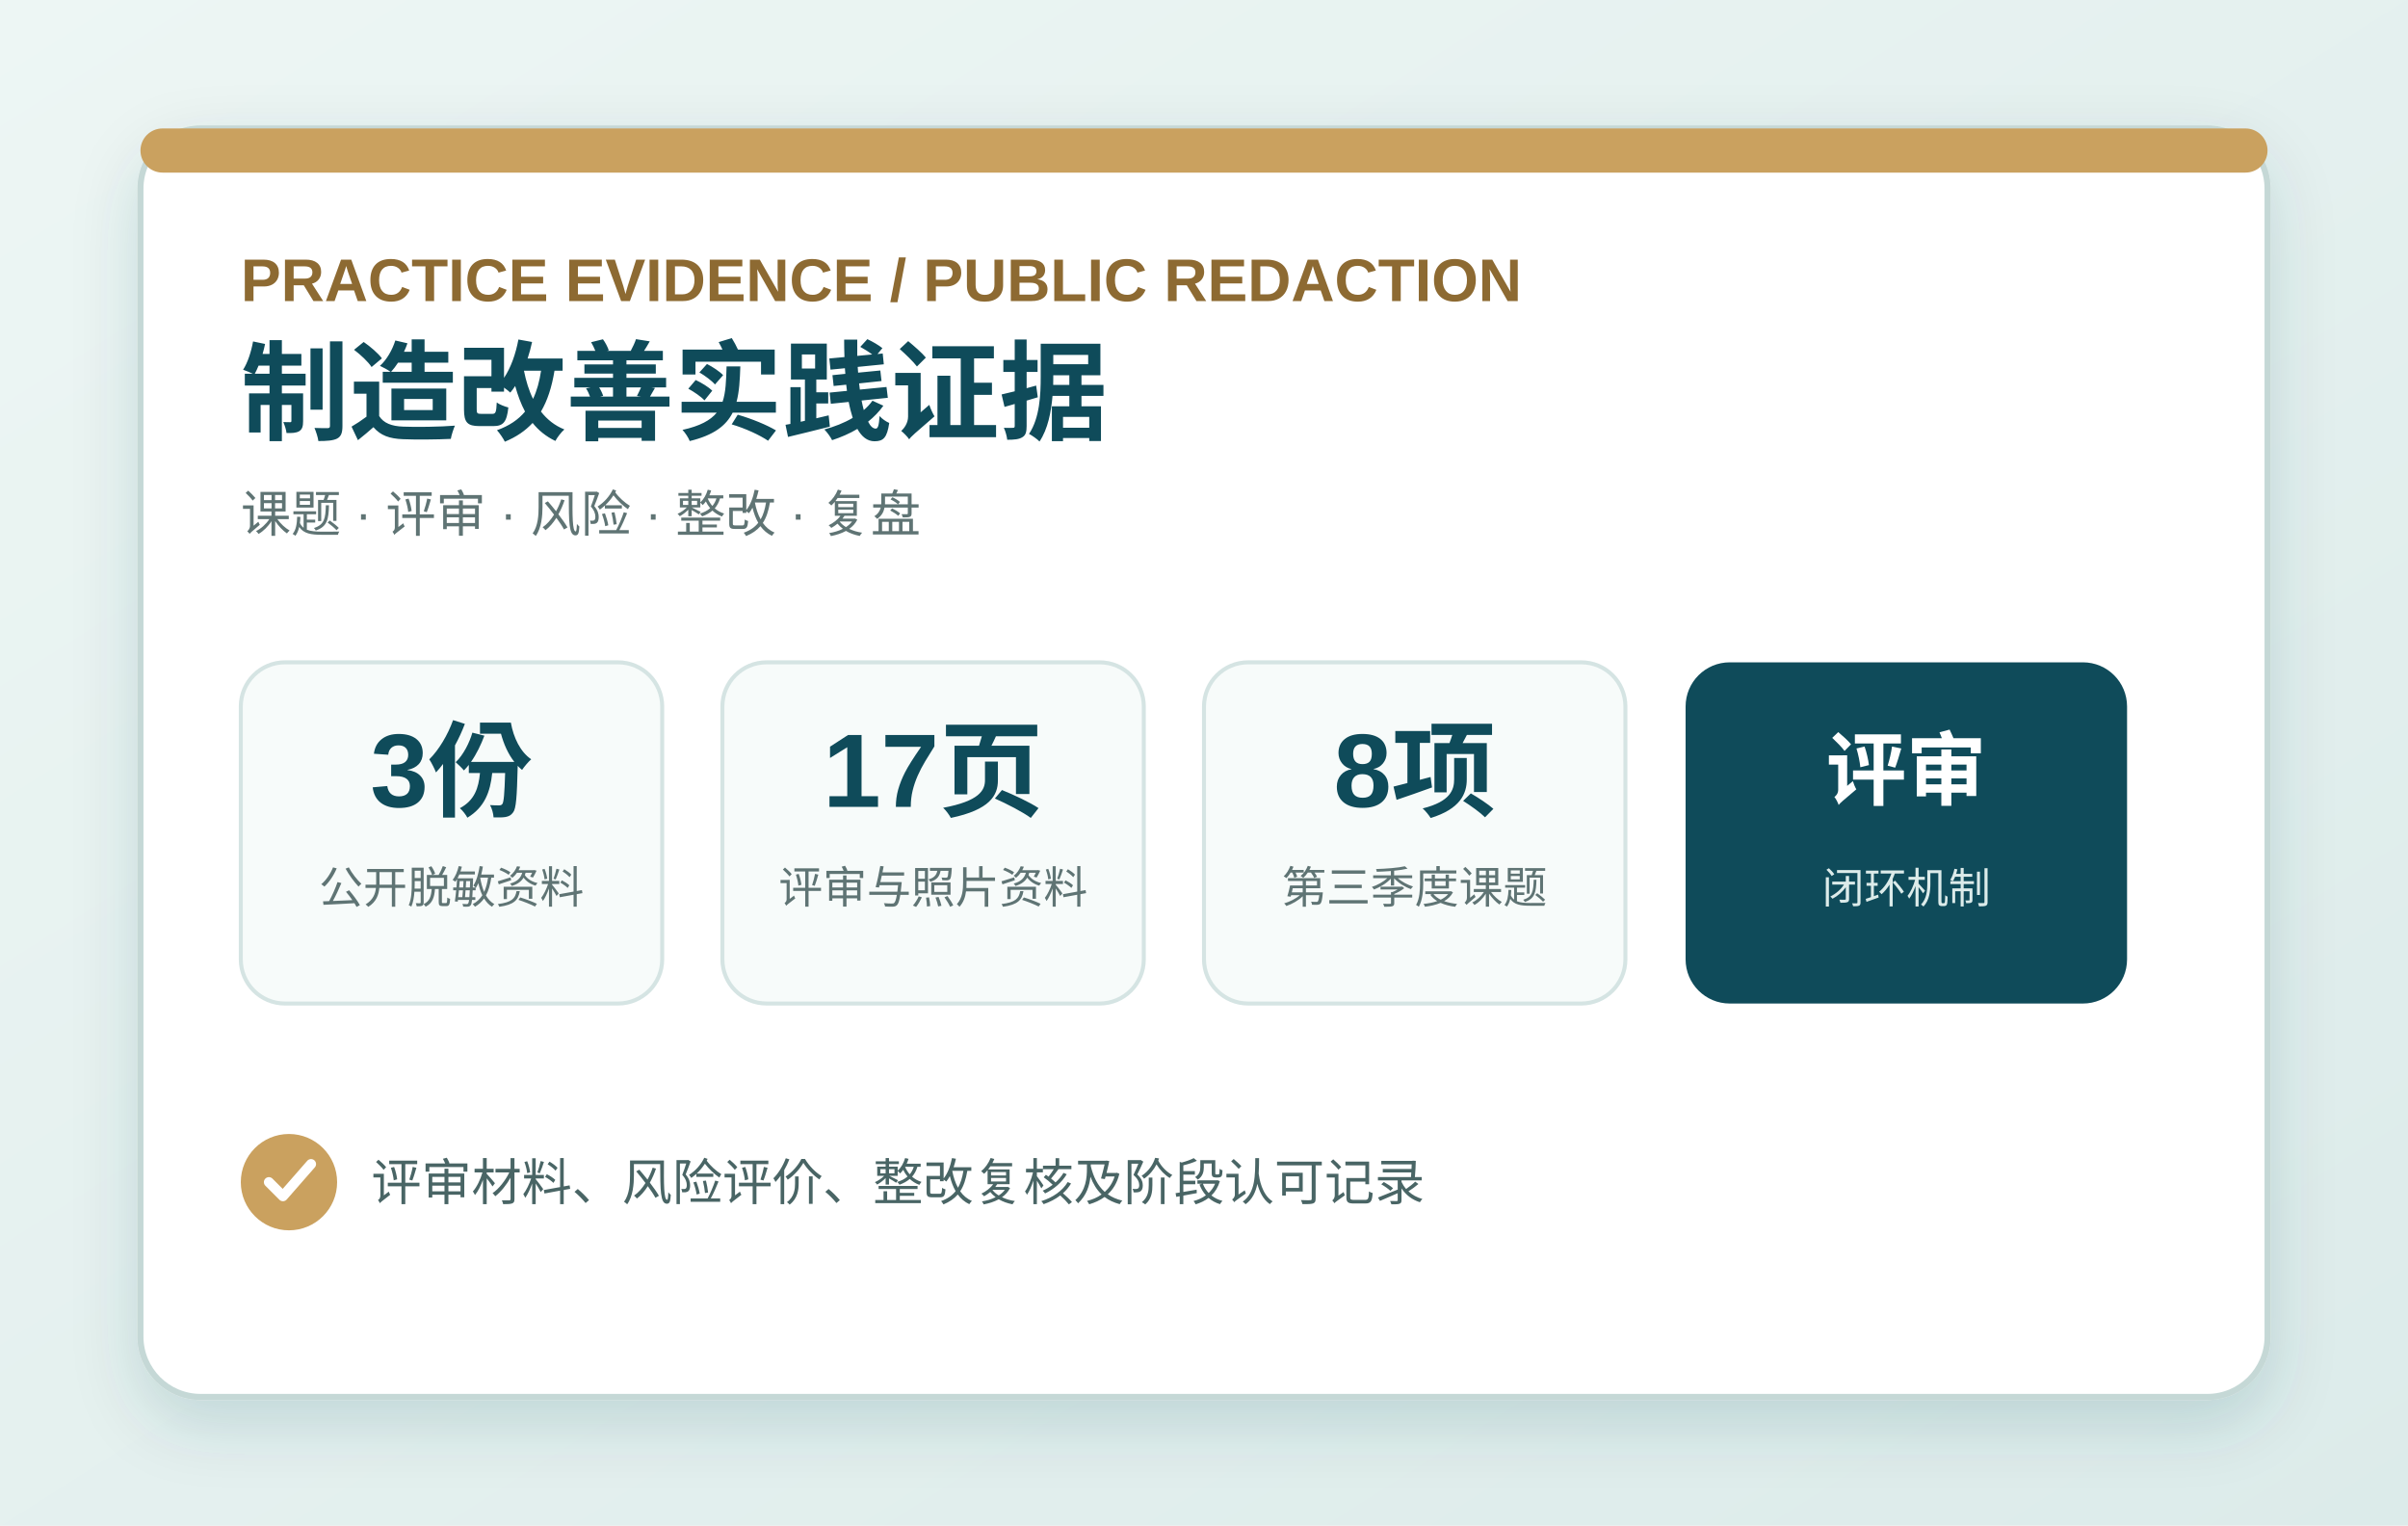
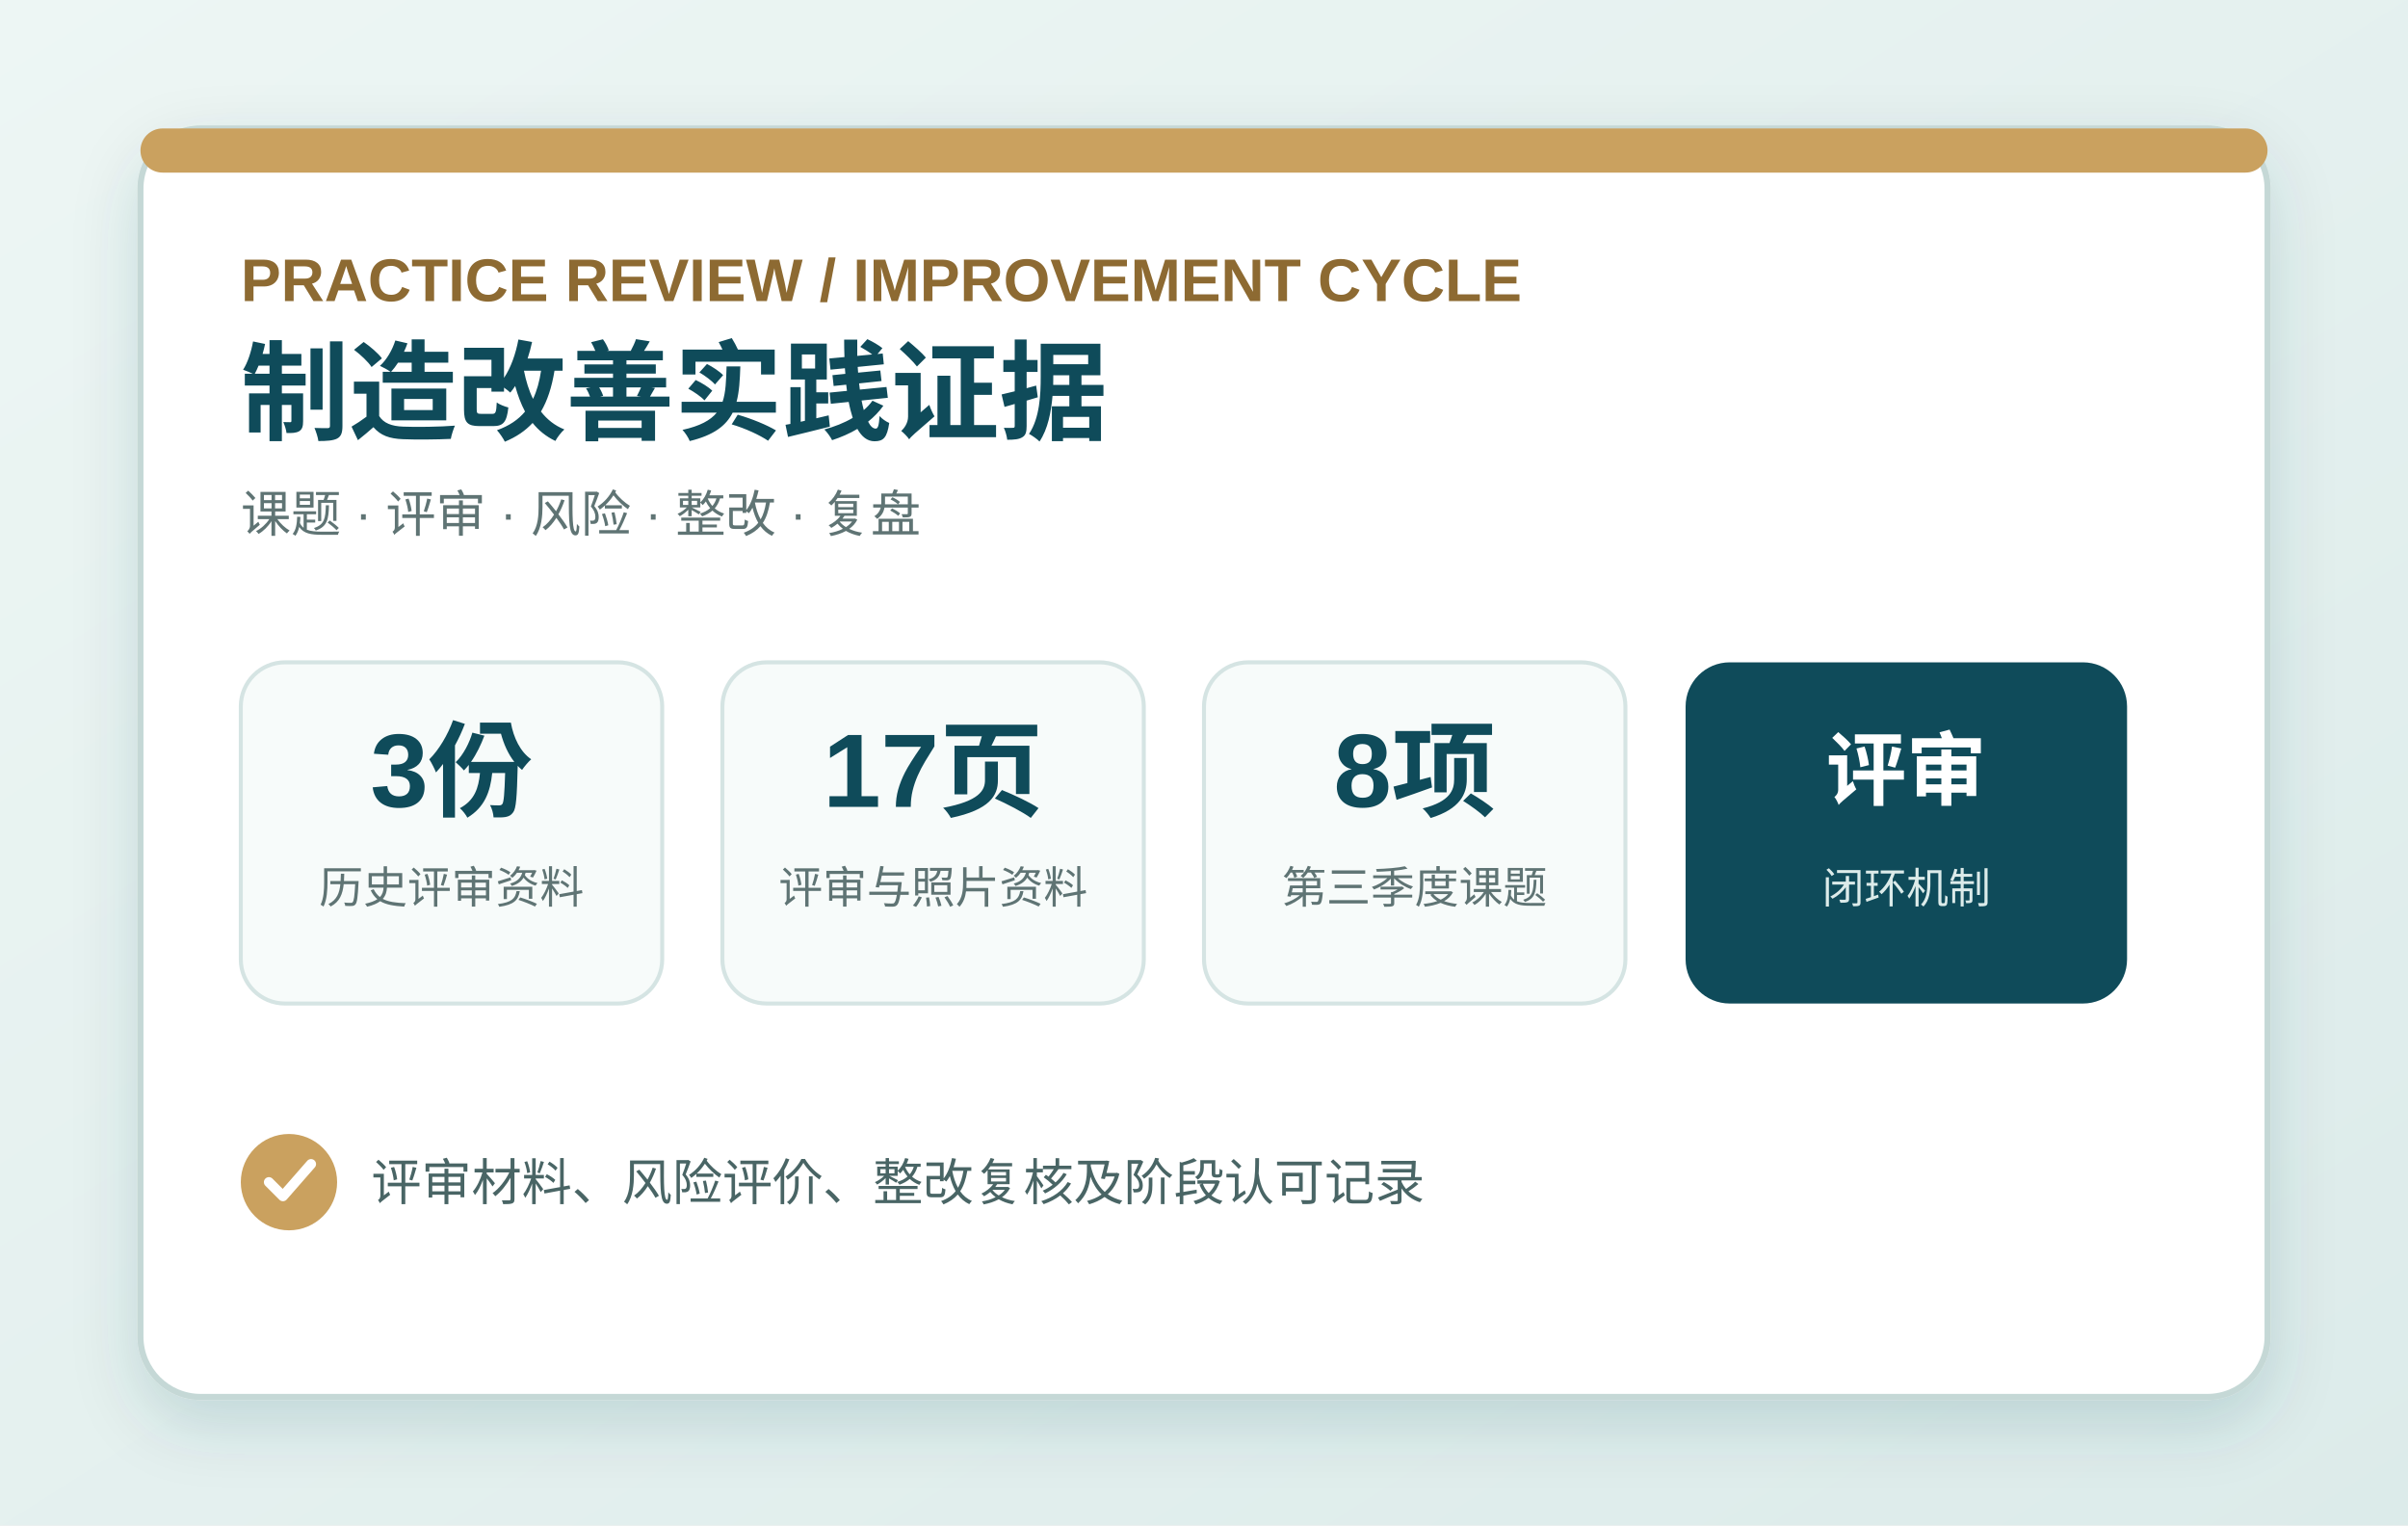
<svg xmlns="http://www.w3.org/2000/svg" viewBox="0 0 1200 760" role="img" aria-labelledby="title desc">
  <defs>
    <linearGradient id="bg" x1="0" y1="0" x2="1" y2="1">
      <stop stop-color="#edf6f4" />
      <stop offset="1" stop-color="#dcebea" />
    </linearGradient>
    <filter id="shadow" x="-20%" y="-20%" width="140%" height="140%">
      <feDropShadow dx="0" dy="12" stdDeviation="16" flood-color="#0f4b5a" flood-opacity=".16" />
    </filter>
  </defs>
  <rect width="1200" height="760" fill="url(#bg)" />
  <rect x="70" y="64" width="1060" height="632" rx="30" fill="#fff" stroke="#c5d8d6" stroke-width="3" filter="url(#shadow)" />
  <rect x="70" y="64" width="1060" height="22" rx="11" fill="#caa15f" />
-   <text x="120" y="150" font-family="Arial,'Microsoft YaHei',sans-serif" font-size="30" font-weight="700" fill="#8d6a32">PRACTICE EVIDENCE / PUBLIC REDACTION</text>
+   <text x="120" y="150" font-family="Arial,'Microsoft YaHei',sans-serif" font-size="30" font-weight="700" fill="#8d6a32">PRACTICE REVIEW / IMPROVEMENT CYCLE</text>
  <text x="120" y="215" font-family="Arial,'Microsoft YaHei',sans-serif" font-size="54" font-weight="800" fill="#0f4b5a">制造改善实践证据</text>
  <text x="120" y="265" font-family="Arial,'Microsoft YaHei',sans-serif" font-size="25" fill="#5f7474">课题 · 评审 · 风险 · 整改 · 复盘</text>
  <g transform="translate(120 330)">
    <g>
      <rect width="210" height="170" rx="22" fill="#f7fbfa" stroke="#d5e4e3" stroke-width="2" />
      <text x="105" y="72" text-anchor="middle" font-family="Arial,'Microsoft YaHei',sans-serif" font-size="52" font-weight="800" fill="#0f4b5a">3份</text>
-       <text x="105" y="120" text-anchor="middle" font-family="Arial,'Microsoft YaHei',sans-serif" font-size="22" fill="#5f7474">公开脱敏资料</text>
+       <text x="105" y="120" text-anchor="middle" font-family="Arial,'Microsoft YaHei',sans-serif" font-size="22" fill="#5f7474">历史评审资料</text>
    </g>
    <g transform="translate(240 0)">
      <rect width="210" height="170" rx="22" fill="#f7fbfa" stroke="#d5e4e3" stroke-width="2" />
      <text x="105" y="72" text-anchor="middle" font-family="Arial,'Microsoft YaHei',sans-serif" font-size="52" font-weight="800" fill="#0f4b5a">17页</text>
      <text x="105" y="120" text-anchor="middle" font-family="Arial,'Microsoft YaHei',sans-serif" font-size="22" fill="#5f7474">评审与照片资料</text>
    </g>
    <g transform="translate(480 0)">
      <rect width="210" height="170" rx="22" fill="#f7fbfa" stroke="#d5e4e3" stroke-width="2" />
      <text x="105" y="72" text-anchor="middle" font-family="Arial,'Microsoft YaHei',sans-serif" font-size="52" font-weight="800" fill="#0f4b5a">8项</text>
      <text x="105" y="120" text-anchor="middle" font-family="Arial,'Microsoft YaHei',sans-serif" font-size="22" fill="#5f7474">第三季度课题</text>
    </g>
    <g transform="translate(720 0)">
      <rect width="220" height="170" rx="22" fill="#0f4b5a" />
      <text x="110" y="68" text-anchor="middle" font-family="Arial,'Microsoft YaHei',sans-serif" font-size="40" font-weight="800" fill="#fff">评审</text>
      <text x="110" y="120" text-anchor="middle" font-family="Arial,'Microsoft YaHei',sans-serif" font-size="21" fill="#dcebea">闭环机制</text>
    </g>
  </g>
  <g transform="translate(120 565)">
    <circle cx="24" cy="24" r="24" fill="#caa15f" />
    <path d="M14 24l7 7 14-16" fill="none" stroke="#fff" stroke-width="5" stroke-linecap="round" stroke-linejoin="round" />
    <text x="65" y="33" font-family="Arial,'Microsoft YaHei',sans-serif" font-size="25" fill="#496565">评审材料、风险评价、整改复核及阶段认可记录</text>
  </g>
</svg>
